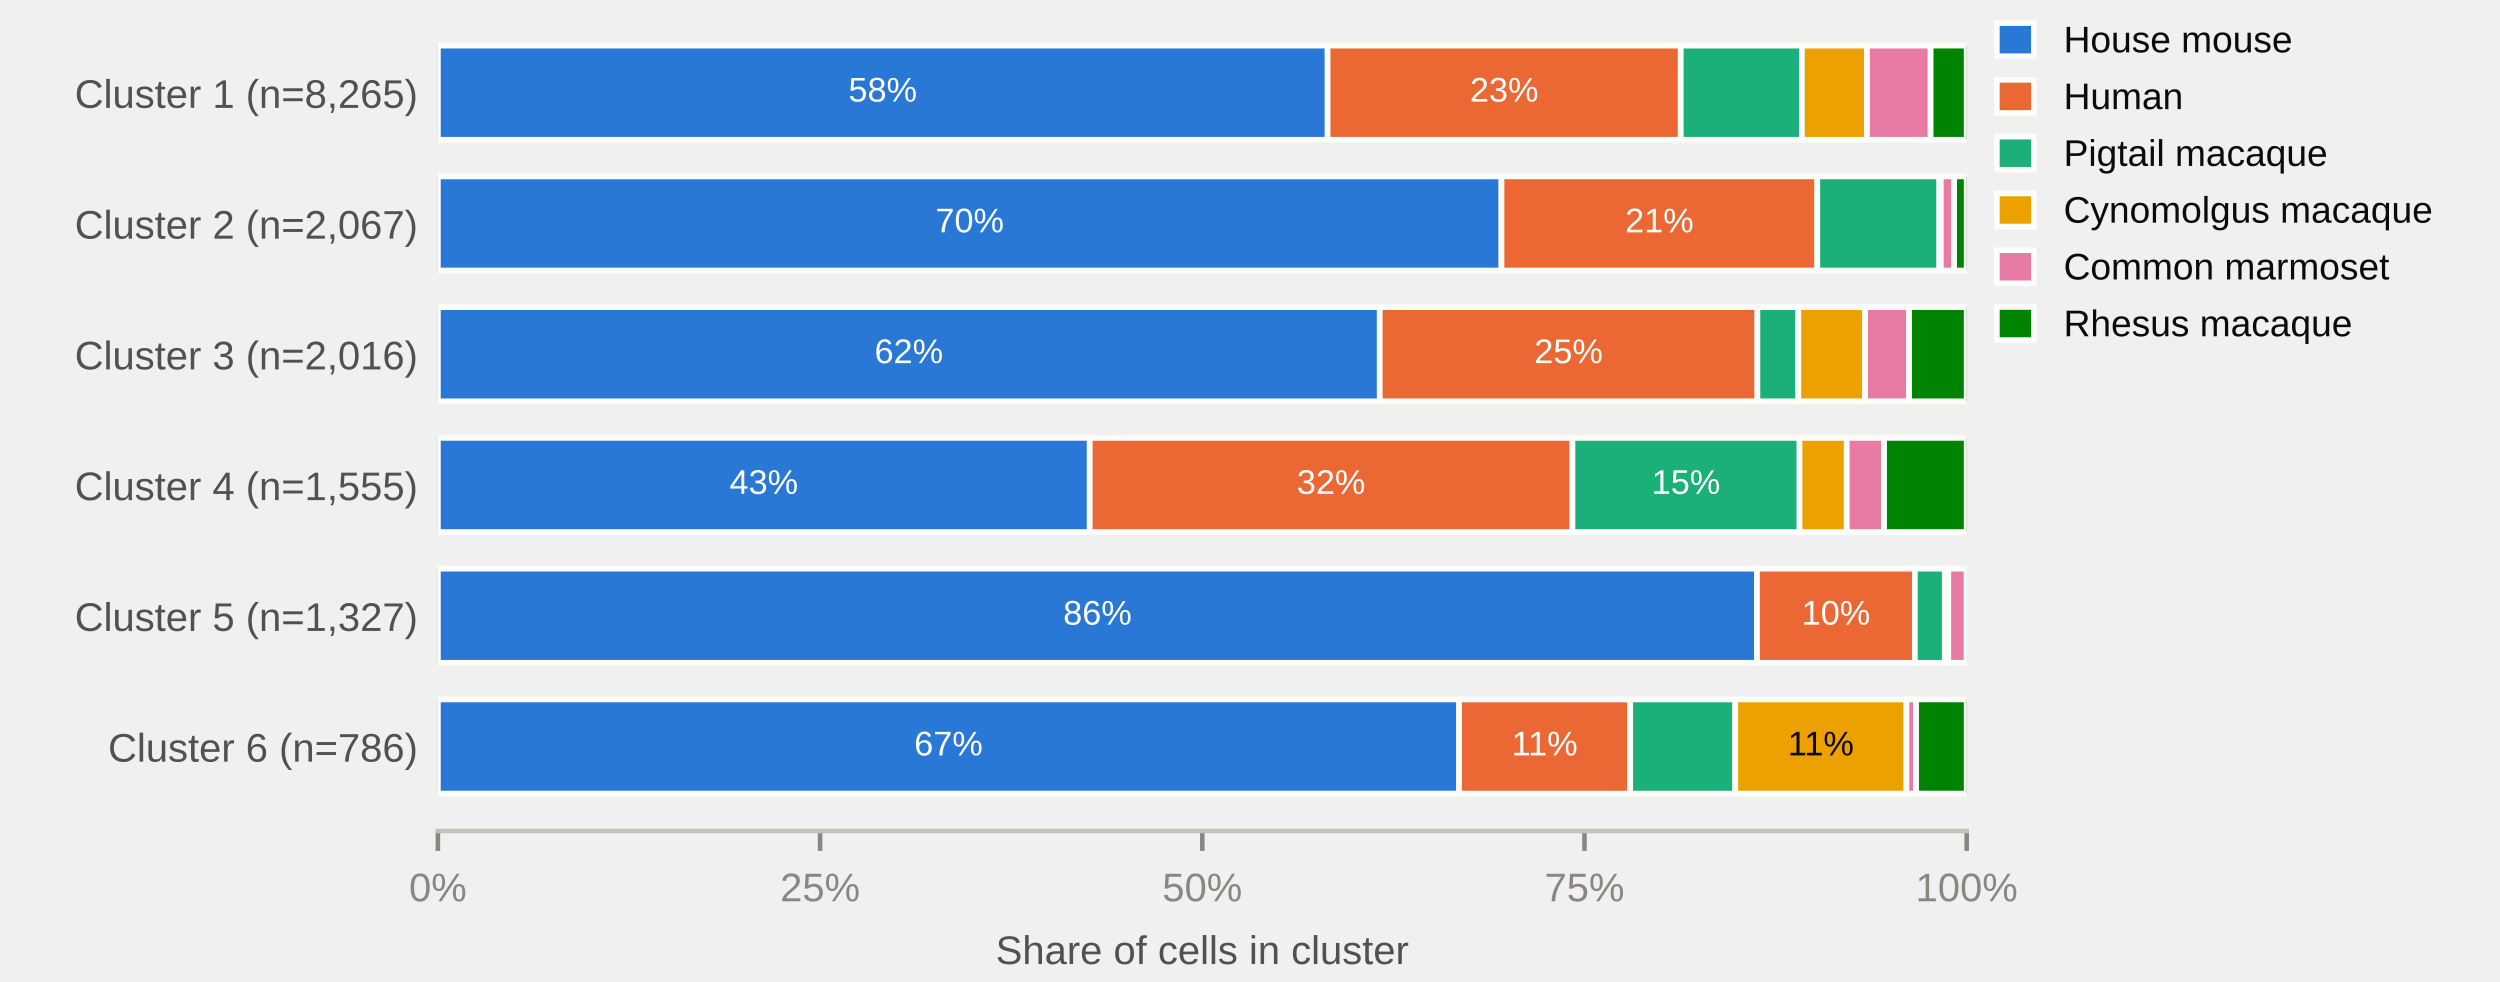
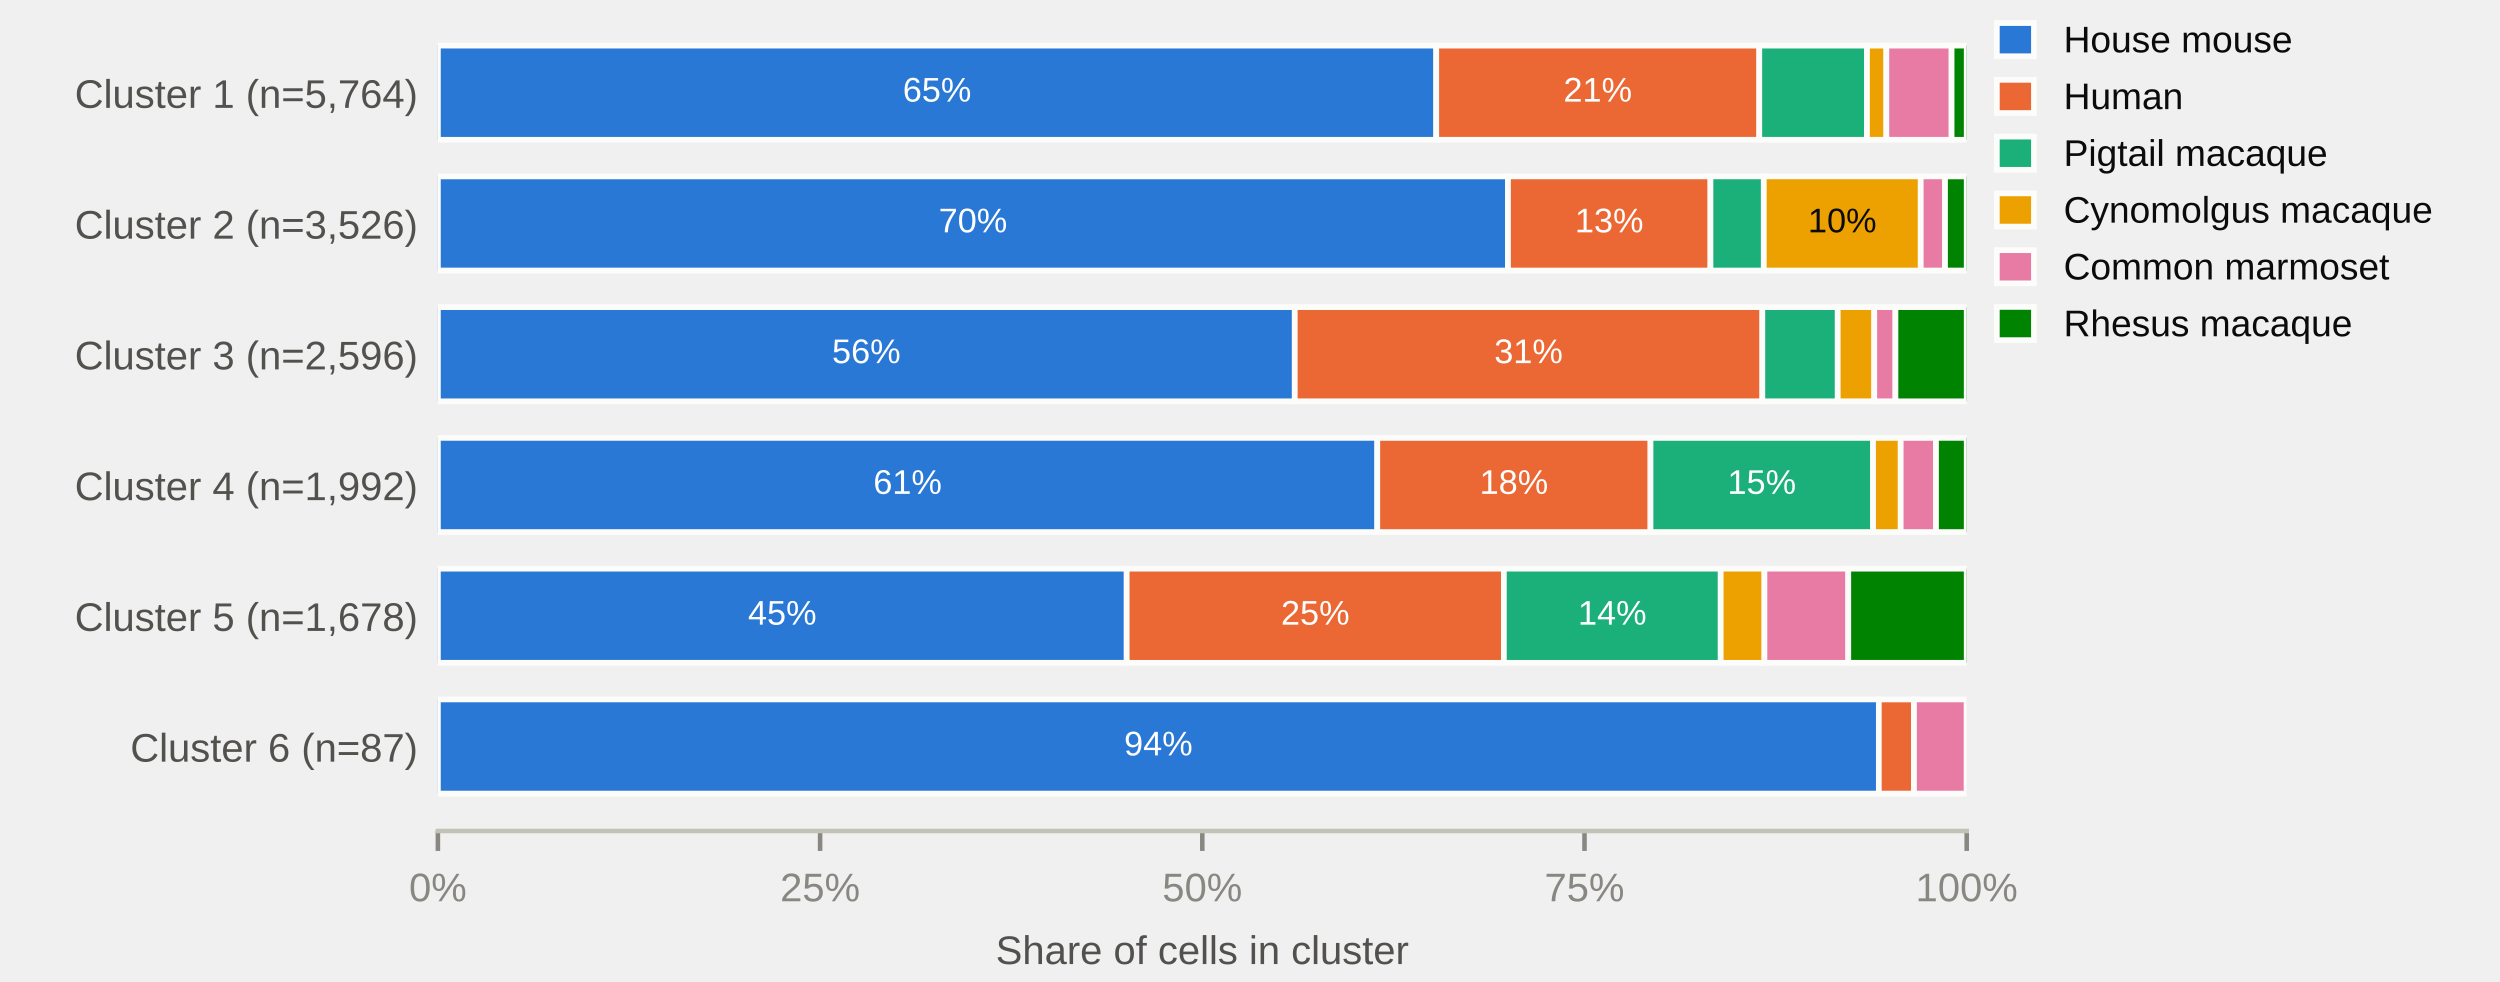
<svg xmlns="http://www.w3.org/2000/svg" xmlns:xlink="http://www.w3.org/1999/xlink" width="437.987pt" height="172.025pt" viewBox="0 0 437.987 172.025" version="1.1">
  <defs>
    <style type="text/css">*{stroke-linejoin: round; stroke-linecap: butt}</style>
  </defs>
  <g id="figure_1">
    <g id="patch_1">
      <path d="M 0 172.025  L 437.987 172.025  L 437.987 0  L 0 0  L 0 172.025  z " style="fill: none" />
    </g>
    <g id="axes_1">
      <g id="patch_2">
        <path d="M 76.716 145.584  L 344.556 145.584  L 344.556 1.44  L 76.716 1.44  L 76.716 145.584  z " style="fill: none" />
      </g>
      <g id="patch_3">
-         <path d="M 76.716 139.032  L 255.617 139.032  L 255.617 122.537  L 76.716 122.537  z " clip-path="url(#p9491de93c9)" style="fill: #2a78d6; stroke: #fcfcfb; stroke-linejoin: miter" />
+         <path d="M 76.716 139.032  L 329.163 139.032  L 329.163 122.537  L 76.716 122.537  z " clip-path="url(#p3e591b8618)" style="fill: #2a78d6; stroke: #fcfcfb; stroke-linejoin: miter" />
      </g>
      <g id="patch_4">
-         <path d="M 76.716 116.123  L 307.822 116.123  L 307.822 99.628  L 76.716 99.628  z " clip-path="url(#p9491de93c9)" style="fill: #2a78d6; stroke: #fcfcfb; stroke-linejoin: miter" />
+         <path d="M 76.716 116.123  L 197.388 116.123  L 197.388 99.628  L 76.716 99.628  z " clip-path="url(#p3e591b8618)" style="fill: #2a78d6; stroke: #fcfcfb; stroke-linejoin: miter" />
      </g>
      <g id="patch_5">
-         <path d="M 76.716 93.214  L 190.914 93.214  L 190.914 76.719  L 76.716 76.719  z " clip-path="url(#p9491de93c9)" style="fill: #2a78d6; stroke: #fcfcfb; stroke-linejoin: miter" />
+         <path d="M 76.716 93.214  L 241.293 93.214  L 241.293 76.719  L 76.716 76.719  z " clip-path="url(#p3e591b8618)" style="fill: #2a78d6; stroke: #fcfcfb; stroke-linejoin: miter" />
      </g>
      <g id="patch_6">
-         <path d="M 76.716 70.305  L 241.725 70.305  L 241.725 53.81  L 76.716 53.81  z " clip-path="url(#p9491de93c9)" style="fill: #2a78d6; stroke: #fcfcfb; stroke-linejoin: miter" />
+         <path d="M 76.716 70.305  L 226.835 70.305  L 226.835 53.81  L 76.716 53.81  z " clip-path="url(#p3e591b8618)" style="fill: #2a78d6; stroke: #fcfcfb; stroke-linejoin: miter" />
      </g>
      <g id="patch_7">
-         <path d="M 76.716 47.396  L 263.051 47.396  L 263.051 30.901  L 76.716 30.901  z " clip-path="url(#p9491de93c9)" style="fill: #2a78d6; stroke: #fcfcfb; stroke-linejoin: miter" />
+         <path d="M 76.716 47.396  L 264.189 47.396  L 264.189 30.901  L 76.716 30.901  z " clip-path="url(#p3e591b8618)" style="fill: #2a78d6; stroke: #fcfcfb; stroke-linejoin: miter" />
      </g>
      <g id="patch_8">
-         <path d="M 76.716 24.487  L 232.592 24.487  L 232.592 7.992  L 76.716 7.992  z " clip-path="url(#p9491de93c9)" style="fill: #2a78d6; stroke: #fcfcfb; stroke-linejoin: miter" />
+         <path d="M 76.716 24.487  L 251.621 24.487  L 251.621 7.992  L 76.716 7.992  z " clip-path="url(#p3e591b8618)" style="fill: #2a78d6; stroke: #fcfcfb; stroke-linejoin: miter" />
      </g>
      <g id="patch_9">
-         <path d="M 255.617 139.032  L 285.604 139.032  L 285.604 122.537  L 255.617 122.537  z " clip-path="url(#p9491de93c9)" style="fill: #eb6834; stroke: #fcfcfb; stroke-linejoin: miter" />
+         <path d="M 329.163 139.032  L 335.32 139.032  L 335.32 122.537  L 329.163 122.537  z " clip-path="url(#p3e591b8618)" style="fill: #eb6834; stroke: #fcfcfb; stroke-linejoin: miter" />
      </g>
      <g id="patch_10">
-         <path d="M 307.822 116.123  L 335.474 116.123  L 335.474 99.628  L 307.822 99.628  z " clip-path="url(#p9491de93c9)" style="fill: #eb6834; stroke: #fcfcfb; stroke-linejoin: miter" />
+         <path d="M 197.388 116.123  L 263.47 116.123  L 263.47 99.628  L 197.388 99.628  z " clip-path="url(#p3e591b8618)" style="fill: #eb6834; stroke: #fcfcfb; stroke-linejoin: miter" />
      </g>
      <g id="patch_11">
-         <path d="M 190.914 93.214  L 275.486 93.214  L 275.486 76.719  L 190.914 76.719  z " clip-path="url(#p9491de93c9)" style="fill: #eb6834; stroke: #fcfcfb; stroke-linejoin: miter" />
+         <path d="M 241.293 93.214  L 289.16 93.214  L 289.16 76.719  L 241.293 76.719  z " clip-path="url(#p3e591b8618)" style="fill: #eb6834; stroke: #fcfcfb; stroke-linejoin: miter" />
      </g>
      <g id="patch_12">
-         <path d="M 241.725 70.305  L 307.888 70.305  L 307.888 53.81  L 241.725 53.81  z " clip-path="url(#p9491de93c9)" style="fill: #eb6834; stroke: #fcfcfb; stroke-linejoin: miter" />
+         <path d="M 226.835 70.305  L 308.755 70.305  L 308.755 53.81  L 226.835 53.81  z " clip-path="url(#p3e591b8618)" style="fill: #eb6834; stroke: #fcfcfb; stroke-linejoin: miter" />
      </g>
      <g id="patch_13">
-         <path d="M 263.051 47.396  L 318.381 47.396  L 318.381 30.901  L 263.051 30.901  z " clip-path="url(#p9491de93c9)" style="fill: #eb6834; stroke: #fcfcfb; stroke-linejoin: miter" />
+         <path d="M 264.189 47.396  L 299.663 47.396  L 299.663 30.901  L 264.189 30.901  z " clip-path="url(#p3e591b8618)" style="fill: #eb6834; stroke: #fcfcfb; stroke-linejoin: miter" />
      </g>
      <g id="patch_14">
-         <path d="M 232.592 24.487  L 294.456 24.487  L 294.456 7.992  L 232.592 7.992  z " clip-path="url(#p9491de93c9)" style="fill: #eb6834; stroke: #fcfcfb; stroke-linejoin: miter" />
+         <path d="M 251.621 24.487  L 308.218 24.487  L 308.218 7.992  L 251.621 7.992  z " clip-path="url(#p3e591b8618)" style="fill: #eb6834; stroke: #fcfcfb; stroke-linejoin: miter" />
      </g>
      <g id="patch_15">
-         <path d="M 285.604 139.032  L 304.005 139.032  L 304.005 122.537  L 285.604 122.537  z " clip-path="url(#p9491de93c9)" style="fill: #1baf7a; stroke: #fcfcfb; stroke-linejoin: miter" />
+         <path d="M 335.32 139.032  L 335.32 139.032  L 335.32 122.537  L 335.32 122.537  z " clip-path="url(#p3e591b8618)" style="fill: #1baf7a; stroke: #fcfcfb; stroke-linejoin: miter" />
      </g>
      <g id="patch_16">
-         <path d="M 335.474 116.123  L 340.721 116.123  L 340.721 99.628  L 335.474 99.628  z " clip-path="url(#p9491de93c9)" style="fill: #1baf7a; stroke: #fcfcfb; stroke-linejoin: miter" />
+         <path d="M 263.47 116.123  L 301.459 116.123  L 301.459 99.628  L 263.47 99.628  z " clip-path="url(#p3e591b8618)" style="fill: #1baf7a; stroke: #fcfcfb; stroke-linejoin: miter" />
      </g>
      <g id="patch_17">
-         <path d="M 275.486 93.214  L 315.275 93.214  L 315.275 76.719  L 275.486 76.719  z " clip-path="url(#p9491de93c9)" style="fill: #1baf7a; stroke: #fcfcfb; stroke-linejoin: miter" />
+         <path d="M 289.16 93.214  L 328.152 93.214  L 328.152 76.719  L 289.16 76.719  z " clip-path="url(#p3e591b8618)" style="fill: #1baf7a; stroke: #fcfcfb; stroke-linejoin: miter" />
      </g>
      <g id="patch_18">
-         <path d="M 307.888 70.305  L 315.062 70.305  L 315.062 53.81  L 307.888 53.81  z " clip-path="url(#p9491de93c9)" style="fill: #1baf7a; stroke: #fcfcfb; stroke-linejoin: miter" />
+         <path d="M 308.755 70.305  L 321.961 70.305  L 321.961 53.81  L 308.755 53.81  z " clip-path="url(#p3e591b8618)" style="fill: #1baf7a; stroke: #fcfcfb; stroke-linejoin: miter" />
      </g>
      <g id="patch_19">
-         <path d="M 318.381 47.396  L 339.762 47.396  L 339.762 30.901  L 318.381 30.901  z " clip-path="url(#p9491de93c9)" style="fill: #1baf7a; stroke: #fcfcfb; stroke-linejoin: miter" />
+         <path d="M 299.663 47.396  L 309.006 47.396  L 309.006 30.901  L 299.663 30.901  z " clip-path="url(#p3e591b8618)" style="fill: #1baf7a; stroke: #fcfcfb; stroke-linejoin: miter" />
      </g>
      <g id="patch_20">
-         <path d="M 294.456 24.487  L 315.682 24.487  L 315.682 7.992  L 294.456 7.992  z " clip-path="url(#p9491de93c9)" style="fill: #1baf7a; stroke: #fcfcfb; stroke-linejoin: miter" />
+         <path d="M 308.218 24.487  L 327.084 24.487  L 327.084 7.992  L 308.218 7.992  z " clip-path="url(#p3e591b8618)" style="fill: #1baf7a; stroke: #fcfcfb; stroke-linejoin: miter" />
      </g>
      <g id="patch_21">
-         <path d="M 304.005 139.032  L 333.993 139.032  L 333.993 122.537  L 304.005 122.537  z " clip-path="url(#p9491de93c9)" style="fill: #eda100; stroke: #fcfcfb; stroke-linejoin: miter" />
+         <path d="M 335.32 139.032  L 335.32 139.032  L 335.32 122.537  L 335.32 122.537  z " clip-path="url(#p3e591b8618)" style="fill: #eda100; stroke: #fcfcfb; stroke-linejoin: miter" />
      </g>
      <g id="patch_22">
-         <path d="M 340.721 116.123  L 341.327 116.123  L 341.327 99.628  L 340.721 99.628  z " clip-path="url(#p9491de93c9)" style="fill: #eda100; stroke: #fcfcfb; stroke-linejoin: miter" />
+         <path d="M 301.459 116.123  L 309.121 116.123  L 309.121 99.628  L 301.459 99.628  z " clip-path="url(#p3e591b8618)" style="fill: #eda100; stroke: #fcfcfb; stroke-linejoin: miter" />
      </g>
      <g id="patch_23">
-         <path d="M 315.275 93.214  L 323.542 93.214  L 323.542 76.719  L 315.275 76.719  z " clip-path="url(#p9491de93c9)" style="fill: #eda100; stroke: #fcfcfb; stroke-linejoin: miter" />
+         <path d="M 328.152 93.214  L 332.993 93.214  L 332.993 76.719  L 328.152 76.719  z " clip-path="url(#p3e591b8618)" style="fill: #eda100; stroke: #fcfcfb; stroke-linejoin: miter" />
      </g>
      <g id="patch_24">
-         <path d="M 315.062 70.305  L 326.753 70.305  L 326.753 53.81  L 315.062 53.81  z " clip-path="url(#p9491de93c9)" style="fill: #eda100; stroke: #fcfcfb; stroke-linejoin: miter" />
+         <path d="M 321.961 70.305  L 328.358 70.305  L 328.358 53.81  L 321.961 53.81  z " clip-path="url(#p3e591b8618)" style="fill: #eda100; stroke: #fcfcfb; stroke-linejoin: miter" />
      </g>
      <g id="patch_25">
-         <path d="M 339.762 47.396  L 340.021 47.396  L 340.021 30.901  L 339.762 30.901  z " clip-path="url(#p9491de93c9)" style="fill: #eda100; stroke: #fcfcfb; stroke-linejoin: miter" />
+         <path d="M 309.006 47.396  L 336.504 47.396  L 336.504 30.901  L 309.006 30.901  z " clip-path="url(#p3e591b8618)" style="fill: #eda100; stroke: #fcfcfb; stroke-linejoin: miter" />
      </g>
      <g id="patch_26">
-         <path d="M 315.682 24.487  L 327.089 24.487  L 327.089 7.992  L 315.682 7.992  z " clip-path="url(#p9491de93c9)" style="fill: #eda100; stroke: #fcfcfb; stroke-linejoin: miter" />
+         <path d="M 327.084 24.487  L 330.477 24.487  L 330.477 7.992  L 327.084 7.992  z " clip-path="url(#p3e591b8618)" style="fill: #eda100; stroke: #fcfcfb; stroke-linejoin: miter" />
      </g>
      <g id="patch_27">
-         <path d="M 333.993 139.032  L 335.696 139.032  L 335.696 122.537  L 333.993 122.537  z " clip-path="url(#p9491de93c9)" style="fill: #e87ba4; stroke: #fcfcfb; stroke-linejoin: miter" />
+         <path d="M 335.32 139.032  L 344.556 139.032  L 344.556 122.537  L 335.32 122.537  z " clip-path="url(#p3e591b8618)" style="fill: #e87ba4; stroke: #fcfcfb; stroke-linejoin: miter" />
      </g>
      <g id="patch_28">
-         <path d="M 341.327 116.123  L 344.556 116.123  L 344.556 99.628  L 341.327 99.628  z " clip-path="url(#p9491de93c9)" style="fill: #e87ba4; stroke: #fcfcfb; stroke-linejoin: miter" />
+         <path d="M 309.121 116.123  L 323.806 116.123  L 323.806 99.628  L 309.121 99.628  z " clip-path="url(#p3e591b8618)" style="fill: #e87ba4; stroke: #fcfcfb; stroke-linejoin: miter" />
      </g>
      <g id="patch_29">
-         <path d="M 323.542 93.214  L 330.088 93.214  L 330.088 76.719  L 323.542 76.719  z " clip-path="url(#p9491de93c9)" style="fill: #e87ba4; stroke: #fcfcfb; stroke-linejoin: miter" />
+         <path d="M 332.993 93.214  L 339.178 93.214  L 339.178 76.719  L 332.993 76.719  z " clip-path="url(#p3e591b8618)" style="fill: #e87ba4; stroke: #fcfcfb; stroke-linejoin: miter" />
      </g>
      <g id="patch_30">
-         <path d="M 326.753 70.305  L 334.459 70.305  L 334.459 53.81  L 326.753 53.81  z " clip-path="url(#p9491de93c9)" style="fill: #e87ba4; stroke: #fcfcfb; stroke-linejoin: miter" />
+         <path d="M 328.358 70.305  L 332.072 70.305  L 332.072 53.81  L 328.358 53.81  z " clip-path="url(#p3e591b8618)" style="fill: #e87ba4; stroke: #fcfcfb; stroke-linejoin: miter" />
      </g>
      <g id="patch_31">
-         <path d="M 340.021 47.396  L 342.353 47.396  L 342.353 30.901  L 340.021 30.901  z " clip-path="url(#p9491de93c9)" style="fill: #e87ba4; stroke: #fcfcfb; stroke-linejoin: miter" />
+         <path d="M 336.504 47.396  L 340.758 47.396  L 340.758 30.901  L 336.504 30.901  z " clip-path="url(#p3e591b8618)" style="fill: #e87ba4; stroke: #fcfcfb; stroke-linejoin: miter" />
      </g>
      <g id="patch_32">
-         <path d="M 327.089 24.487  L 338.237 24.487  L 338.237 7.992  L 327.089 7.992  z " clip-path="url(#p9491de93c9)" style="fill: #e87ba4; stroke: #fcfcfb; stroke-linejoin: miter" />
+         <path d="M 330.477 24.487  L 341.908 24.487  L 341.908 7.992  L 330.477 7.992  z " clip-path="url(#p3e591b8618)" style="fill: #e87ba4; stroke: #fcfcfb; stroke-linejoin: miter" />
      </g>
      <g id="patch_33">
-         <path d="M 335.696 139.032  L 344.556 139.032  L 344.556 122.537  L 335.696 122.537  z " clip-path="url(#p9491de93c9)" style="fill: #008300; stroke: #fcfcfb; stroke-linejoin: miter" />
+         <path d="M 344.556 139.032  L 344.556 139.032  L 344.556 122.537  L 344.556 122.537  z " clip-path="url(#p3e591b8618)" style="fill: #008300; stroke: #fcfcfb; stroke-linejoin: miter" />
      </g>
      <g id="patch_34">
-         <path d="M 344.556 116.123  L 344.556 116.123  L 344.556 99.628  L 344.556 99.628  z " clip-path="url(#p9491de93c9)" style="fill: #008300; stroke: #fcfcfb; stroke-linejoin: miter" />
+         <path d="M 323.806 116.123  L 344.556 116.123  L 344.556 99.628  L 323.806 99.628  z " clip-path="url(#p3e591b8618)" style="fill: #008300; stroke: #fcfcfb; stroke-linejoin: miter" />
      </g>
      <g id="patch_35">
-         <path d="M 330.088 93.214  L 344.556 93.214  L 344.556 76.719  L 330.088 76.719  z " clip-path="url(#p9491de93c9)" style="fill: #008300; stroke: #fcfcfb; stroke-linejoin: miter" />
+         <path d="M 339.178 93.214  L 344.556 93.214  L 344.556 76.719  L 339.178 76.719  z " clip-path="url(#p3e591b8618)" style="fill: #008300; stroke: #fcfcfb; stroke-linejoin: miter" />
      </g>
      <g id="patch_36">
-         <path d="M 334.459 70.305  L 344.556 70.305  L 344.556 53.81  L 334.459 53.81  z " clip-path="url(#p9491de93c9)" style="fill: #008300; stroke: #fcfcfb; stroke-linejoin: miter" />
+         <path d="M 332.072 70.305  L 344.556 70.305  L 344.556 53.81  L 332.072 53.81  z " clip-path="url(#p3e591b8618)" style="fill: #008300; stroke: #fcfcfb; stroke-linejoin: miter" />
      </g>
      <g id="patch_37">
-         <path d="M 342.353 47.396  L 344.556 47.396  L 344.556 30.901  L 342.353 30.901  z " clip-path="url(#p9491de93c9)" style="fill: #008300; stroke: #fcfcfb; stroke-linejoin: miter" />
+         <path d="M 340.758 47.396  L 344.556 47.396  L 344.556 30.901  L 340.758 30.901  z " clip-path="url(#p3e591b8618)" style="fill: #008300; stroke: #fcfcfb; stroke-linejoin: miter" />
      </g>
      <g id="patch_38">
-         <path d="M 338.237 24.487  L 344.556 24.487  L 344.556 7.992  L 338.237 7.992  z " clip-path="url(#p9491de93c9)" style="fill: #008300; stroke: #fcfcfb; stroke-linejoin: miter" />
+         <path d="M 341.908 24.487  L 344.556 24.487  L 344.556 7.992  L 341.908 7.992  z " clip-path="url(#p3e591b8618)" style="fill: #008300; stroke: #fcfcfb; stroke-linejoin: miter" />
      </g>
      <g id="matplotlib.axis_1">
        <g id="xtick_1">
          <g id="line2d_1">
            <defs>
-               <path id="m15d0765f92" d="M 0 0  L 0 3.5  " style="stroke: #898781; stroke-width: 0.8" />
+               <path id="m1f71454518" d="M 0 0  L 0 3.5  " style="stroke: #898781; stroke-width: 0.8" />
            </defs>
            <g>
-               <use xlink:href="#m15d0765f92" x="76.716" y="145.584" style="fill: #898781; stroke: #898781; stroke-width: 0.8" />
+               <use xlink:href="#m1f71454518" x="76.716" y="145.584" style="fill: #898781; stroke: #898781; stroke-width: 0.8" />
            </g>
          </g>
          <g id="text_1">
            <text style="font-size: 7px; font-family: 'Arial', 'Helvetica', 'DejaVu Sans', sans-serif; text-anchor: middle; fill: #898781" x="76.716" y="157.902" transform="rotate(-0 76.71625 157.9024)">0%</text>
          </g>
        </g>
        <g id="xtick_2">
          <g id="line2d_2">
            <g>
-               <use xlink:href="#m15d0765f92" x="143.676" y="145.584" style="fill: #898781; stroke: #898781; stroke-width: 0.8" />
+               <use xlink:href="#m1f71454518" x="143.676" y="145.584" style="fill: #898781; stroke: #898781; stroke-width: 0.8" />
            </g>
          </g>
          <g id="text_2">
            <text style="font-size: 7px; font-family: 'Arial', 'Helvetica', 'DejaVu Sans', sans-serif; text-anchor: middle; fill: #898781" x="143.676" y="157.902" transform="rotate(-0 143.6763 157.9024)">25%</text>
          </g>
        </g>
        <g id="xtick_3">
          <g id="line2d_3">
            <g>
-               <use xlink:href="#m15d0765f92" x="210.636" y="145.584" style="fill: #898781; stroke: #898781; stroke-width: 0.8" />
+               <use xlink:href="#m1f71454518" x="210.636" y="145.584" style="fill: #898781; stroke: #898781; stroke-width: 0.8" />
            </g>
          </g>
          <g id="text_3">
            <text style="font-size: 7px; font-family: 'Arial', 'Helvetica', 'DejaVu Sans', sans-serif; text-anchor: middle; fill: #898781" x="210.636" y="157.902" transform="rotate(-0 210.6362 157.9024)">50%</text>
          </g>
        </g>
        <g id="xtick_4">
          <g id="line2d_4">
            <g>
-               <use xlink:href="#m15d0765f92" x="277.596" y="145.584" style="fill: #898781; stroke: #898781; stroke-width: 0.8" />
+               <use xlink:href="#m1f71454518" x="277.596" y="145.584" style="fill: #898781; stroke: #898781; stroke-width: 0.8" />
            </g>
          </g>
          <g id="text_4">
            <text style="font-size: 7px; font-family: 'Arial', 'Helvetica', 'DejaVu Sans', sans-serif; text-anchor: middle; fill: #898781" x="277.596" y="157.902" transform="rotate(-0 277.5962 157.9024)">75%</text>
          </g>
        </g>
        <g id="xtick_5">
          <g id="line2d_5">
            <g>
-               <use xlink:href="#m15d0765f92" x="344.556" y="145.584" style="fill: #898781; stroke: #898781; stroke-width: 0.8" />
+               <use xlink:href="#m1f71454518" x="344.556" y="145.584" style="fill: #898781; stroke: #898781; stroke-width: 0.8" />
            </g>
          </g>
          <g id="text_5">
            <text style="font-size: 7px; font-family: 'Arial', 'Helvetica', 'DejaVu Sans', sans-serif; text-anchor: middle; fill: #898781" x="344.556" y="157.902" transform="rotate(-0 344.5562 157.9024)">100%</text>
          </g>
        </g>
        <g id="text_6">
          <text style="font-size: 7px; font-family: 'Arial', 'Helvetica', 'DejaVu Sans', sans-serif; text-anchor: middle; fill: #52514e" x="210.636" y="168.903" transform="rotate(-0 210.6362 168.9029)">Share of cells in cluster</text>
        </g>
      </g>
      <g id="matplotlib.axis_2">
        <g id="ytick_1">
          <g id="line2d_6" />
          <g id="text_7">
-             <text style="font-size: 7px; font-family: 'Arial', 'Helvetica', 'DejaVu Sans', sans-serif; text-anchor: end; fill: #52514e" x="73.216" y="133.444" transform="rotate(-0 73.21625 133.4442)">Cluster 6  (n=786)</text>
+             <text style="font-size: 7px; font-family: 'Arial', 'Helvetica', 'DejaVu Sans', sans-serif; text-anchor: end; fill: #52514e" x="73.216" y="133.444" transform="rotate(-0 73.21625 133.4442)">Cluster 6  (n=87)</text>
          </g>
        </g>
        <g id="ytick_2">
          <g id="line2d_7" />
          <g id="text_8">
-             <text style="font-size: 7px; font-family: 'Arial', 'Helvetica', 'DejaVu Sans', sans-serif; text-anchor: end; fill: #52514e" x="73.216" y="110.535" transform="rotate(-0 73.21625 110.5351)">Cluster 5  (n=1,327)</text>
+             <text style="font-size: 7px; font-family: 'Arial', 'Helvetica', 'DejaVu Sans', sans-serif; text-anchor: end; fill: #52514e" x="73.216" y="110.535" transform="rotate(-0 73.21625 110.5351)">Cluster 5  (n=1,678)</text>
          </g>
        </g>
        <g id="ytick_3">
          <g id="line2d_8" />
          <g id="text_9">
-             <text style="font-size: 7px; font-family: 'Arial', 'Helvetica', 'DejaVu Sans', sans-serif; text-anchor: end; fill: #52514e" x="73.216" y="87.626" transform="rotate(-0 73.21625 87.626)">Cluster 4  (n=1,555)</text>
+             <text style="font-size: 7px; font-family: 'Arial', 'Helvetica', 'DejaVu Sans', sans-serif; text-anchor: end; fill: #52514e" x="73.216" y="87.626" transform="rotate(-0 73.21625 87.626)">Cluster 4  (n=1,992)</text>
          </g>
        </g>
        <g id="ytick_4">
          <g id="line2d_9" />
          <g id="text_10">
-             <text style="font-size: 7px; font-family: 'Arial', 'Helvetica', 'DejaVu Sans', sans-serif; text-anchor: end; fill: #52514e" x="73.216" y="64.717" transform="rotate(-0 73.21625 64.71691)">Cluster 3  (n=2,016)</text>
+             <text style="font-size: 7px; font-family: 'Arial', 'Helvetica', 'DejaVu Sans', sans-serif; text-anchor: end; fill: #52514e" x="73.216" y="64.717" transform="rotate(-0 73.21625 64.71691)">Cluster 3  (n=2,596)</text>
          </g>
        </g>
        <g id="ytick_5">
          <g id="line2d_10" />
          <g id="text_11">
-             <text style="font-size: 7px; font-family: 'Arial', 'Helvetica', 'DejaVu Sans', sans-serif; text-anchor: end; fill: #52514e" x="73.216" y="41.808" transform="rotate(-0 73.21625 41.80782)">Cluster 2  (n=2,067)</text>
+             <text style="font-size: 7px; font-family: 'Arial', 'Helvetica', 'DejaVu Sans', sans-serif; text-anchor: end; fill: #52514e" x="73.216" y="41.808" transform="rotate(-0 73.21625 41.80782)">Cluster 2  (n=3,526)</text>
          </g>
        </g>
        <g id="ytick_6">
          <g id="line2d_11" />
          <g id="text_12">
-             <text style="font-size: 7px; font-family: 'Arial', 'Helvetica', 'DejaVu Sans', sans-serif; text-anchor: end; fill: #52514e" x="73.216" y="18.899" transform="rotate(-0 73.21625 18.89873)">Cluster 1  (n=8,265)</text>
+             <text style="font-size: 7px; font-family: 'Arial', 'Helvetica', 'DejaVu Sans', sans-serif; text-anchor: end; fill: #52514e" x="73.216" y="18.899" transform="rotate(-0 73.21625 18.89873)">Cluster 1  (n=5,764)</text>
          </g>
        </g>
      </g>
      <g id="patch_39">
        <path d="M 76.716 145.584  L 344.556 145.584  " style="fill: none; stroke: #c3c2b7; stroke-width: 0.8; stroke-linejoin: miter; stroke-linecap: square" />
      </g>
      <g id="text_13">
-         <text style="font-size: 6px; font-family: 'Arial', 'Helvetica', 'DejaVu Sans', sans-serif; text-anchor: middle; fill: #ffffff" x="166.167" y="132.343" transform="rotate(-0 166.1666 132.3433)">67%</text>
+         <text style="font-size: 6px; font-family: 'Arial', 'Helvetica', 'DejaVu Sans', sans-serif; text-anchor: middle; fill: #ffffff" x="202.94" y="132.343" transform="rotate(-0 202.9397 132.3433)">94%</text>
      </g>
      <g id="text_14">
-         <text style="font-size: 6px; font-family: 'Arial', 'Helvetica', 'DejaVu Sans', sans-serif; text-anchor: middle; fill: #ffffff" x="192.269" y="109.434" transform="rotate(-0 192.2689 109.4342)">86%</text>
+         <text style="font-size: 6px; font-family: 'Arial', 'Helvetica', 'DejaVu Sans', sans-serif; text-anchor: middle; fill: #ffffff" x="137.052" y="109.434" transform="rotate(-0 137.0521 109.4342)">45%</text>
      </g>
      <g id="text_15">
-         <text style="font-size: 6px; font-family: 'Arial', 'Helvetica', 'DejaVu Sans', sans-serif; text-anchor: middle; fill: #ffffff" x="133.815" y="86.525" transform="rotate(-0 133.8153 86.52514)">43%</text>
+         <text style="font-size: 6px; font-family: 'Arial', 'Helvetica', 'DejaVu Sans', sans-serif; text-anchor: middle; fill: #ffffff" x="159.004" y="86.525" transform="rotate(-0 159.0044 86.52514)">61%</text>
      </g>
      <g id="text_16">
-         <text style="font-size: 6px; font-family: 'Arial', 'Helvetica', 'DejaVu Sans', sans-serif; text-anchor: middle; fill: #ffffff" x="159.221" y="63.616" transform="rotate(-0 159.2205 63.61605)">62%</text>
+         <text style="font-size: 6px; font-family: 'Arial', 'Helvetica', 'DejaVu Sans', sans-serif; text-anchor: middle; fill: #ffffff" x="151.775" y="63.616" transform="rotate(-0 151.7754 63.61605)">56%</text>
      </g>
      <g id="text_17">
-         <text style="font-size: 6px; font-family: 'Arial', 'Helvetica', 'DejaVu Sans', sans-serif; text-anchor: middle; fill: #ffffff" x="169.884" y="40.707" transform="rotate(-0 169.8836 40.70696)">70%</text>
+         <text style="font-size: 6px; font-family: 'Arial', 'Helvetica', 'DejaVu Sans', sans-serif; text-anchor: middle; fill: #ffffff" x="170.453" y="40.707" transform="rotate(-0 170.4527 40.70696)">70%</text>
      </g>
      <g id="text_18">
-         <text style="font-size: 6px; font-family: 'Arial', 'Helvetica', 'DejaVu Sans', sans-serif; text-anchor: middle; fill: #ffffff" x="154.654" y="17.798" transform="rotate(-0 154.654 17.79787)">58%</text>
+         <text style="font-size: 6px; font-family: 'Arial', 'Helvetica', 'DejaVu Sans', sans-serif; text-anchor: middle; fill: #ffffff" x="164.169" y="17.798" transform="rotate(-0 164.1685 17.79787)">65%</text>
      </g>
      <g id="text_19">
-         <text style="font-size: 6px; font-family: 'Arial', 'Helvetica', 'DejaVu Sans', sans-serif; text-anchor: middle; fill: #ffffff" x="270.611" y="132.343" transform="rotate(-0 270.6106 132.3433)">11%</text>
+         <text style="font-size: 6px; font-family: 'Arial', 'Helvetica', 'DejaVu Sans', sans-serif; text-anchor: middle; fill: #ffffff" x="230.429" y="109.434" transform="rotate(-0 230.429 109.4342)">25%</text>
      </g>
      <g id="text_20">
-         <text style="font-size: 6px; font-family: 'Arial', 'Helvetica', 'DejaVu Sans', sans-serif; text-anchor: middle; fill: #ffffff" x="321.648" y="109.434" transform="rotate(-0 321.6476 109.4342)">10%</text>
+         <text style="font-size: 6px; font-family: 'Arial', 'Helvetica', 'DejaVu Sans', sans-serif; text-anchor: middle; fill: #ffffff" x="265.226" y="86.525" transform="rotate(-0 265.2261 86.52514)">18%</text>
      </g>
      <g id="text_21">
-         <text style="font-size: 6px; font-family: 'Arial', 'Helvetica', 'DejaVu Sans', sans-serif; text-anchor: middle; fill: #ffffff" x="233.2" y="86.525" transform="rotate(-0 233.2003 86.52514)">32%</text>
+         <text style="font-size: 6px; font-family: 'Arial', 'Helvetica', 'DejaVu Sans', sans-serif; text-anchor: middle; fill: #ffffff" x="267.795" y="63.616" transform="rotate(-0 267.7947 63.61605)">31%</text>
      </g>
      <g id="text_22">
-         <text style="font-size: 6px; font-family: 'Arial', 'Helvetica', 'DejaVu Sans', sans-serif; text-anchor: middle; fill: #ffffff" x="274.806" y="63.616" transform="rotate(-0 274.8062 63.61605)">25%</text>
+         <text style="font-size: 6px; font-family: 'Arial', 'Helvetica', 'DejaVu Sans', sans-serif; text-anchor: middle; fill: #ffffff" x="281.926" y="40.707" transform="rotate(-0 281.9261 40.70696)">13%</text>
      </g>
      <g id="text_23">
-         <text style="font-size: 6px; font-family: 'Arial', 'Helvetica', 'DejaVu Sans', sans-serif; text-anchor: middle; fill: #ffffff" x="290.716" y="40.707" transform="rotate(-0 290.7161 40.70696)">21%</text>
+         <text style="font-size: 6px; font-family: 'Arial', 'Helvetica', 'DejaVu Sans', sans-serif; text-anchor: middle; fill: #ffffff" x="279.92" y="17.798" transform="rotate(-0 279.9196 17.79787)">21%</text>
      </g>
      <g id="text_24">
-         <text style="font-size: 6px; font-family: 'Arial', 'Helvetica', 'DejaVu Sans', sans-serif; text-anchor: middle; fill: #ffffff" x="263.524" y="17.798" transform="rotate(-0 263.5237 17.79787)">23%</text>
+         <text style="font-size: 6px; font-family: 'Arial', 'Helvetica', 'DejaVu Sans', sans-serif; text-anchor: middle; fill: #ffffff" x="282.465" y="109.434" transform="rotate(-0 282.4646 109.4342)">14%</text>
      </g>
      <g id="text_25">
-         <text style="font-size: 6px; font-family: 'Arial', 'Helvetica', 'DejaVu Sans', sans-serif; text-anchor: middle; fill: #ffffff" x="295.38" y="86.525" transform="rotate(-0 295.3805 86.52514)">15%</text>
+         <text style="font-size: 6px; font-family: 'Arial', 'Helvetica', 'DejaVu Sans', sans-serif; text-anchor: middle; fill: #ffffff" x="308.656" y="86.525" transform="rotate(-0 308.656 86.52514)">15%</text>
      </g>
      <g id="text_26">
-         <text style="font-size: 6px; font-family: 'Arial', 'Helvetica', 'DejaVu Sans', sans-serif; text-anchor: middle; fill: #0b0b0b" x="318.999" y="132.343" transform="rotate(-0 318.999 132.3433)">11%</text>
+         <text style="font-size: 6px; font-family: 'Arial', 'Helvetica', 'DejaVu Sans', sans-serif; text-anchor: middle; fill: #0b0b0b" x="322.755" y="40.707" transform="rotate(-0 322.7553 40.70696)">10%</text>
      </g>
      <g id="legend_1">
        <g id="patch_40">
          <path d="M 349.835 9.857  L 356.335 9.857  L 356.335 4.04  L 349.835 4.04  z " style="fill: #2a78d6; stroke: #fcfcfb; stroke-linejoin: miter" />
        </g>
        <g id="text_27">
          <text style="font-size: 6.5px; font-family: 'Arial', 'Helvetica', 'DejaVu Sans', sans-serif; text-anchor: start; fill: #0b0b0b" x="361.535" y="9.175" transform="rotate(-0 361.5346 9.175)">House mouse</text>
        </g>
        <g id="patch_41">
          <path d="M 349.835 19.804  L 356.335 19.804  L 356.335 13.987  L 349.835 13.987  z " style="fill: #eb6834; stroke: #fcfcfb; stroke-linejoin: miter" />
        </g>
        <g id="text_28">
          <text style="font-size: 6.5px; font-family: 'Arial', 'Helvetica', 'DejaVu Sans', sans-serif; text-anchor: start; fill: #0b0b0b" x="361.535" y="19.122" transform="rotate(-0 361.5346 19.12152)">Human</text>
        </g>
        <g id="patch_42">
          <path d="M 349.835 29.751  L 356.335 29.751  L 356.335 23.933  L 349.835 23.933  z " style="fill: #1baf7a; stroke: #fcfcfb; stroke-linejoin: miter" />
        </g>
        <g id="text_29">
          <text style="font-size: 6.5px; font-family: 'Arial', 'Helvetica', 'DejaVu Sans', sans-serif; text-anchor: start; fill: #0b0b0b" x="361.535" y="29.068" transform="rotate(-0 361.5346 29.06805)">Pigtail macaque</text>
        </g>
        <g id="patch_43">
          <path d="M 349.835 39.697  L 356.335 39.697  L 356.335 33.88  L 349.835 33.88  z " style="fill: #eda100; stroke: #fcfcfb; stroke-linejoin: miter" />
        </g>
        <g id="text_30">
          <text style="font-size: 6.5px; font-family: 'Arial', 'Helvetica', 'DejaVu Sans', sans-serif; text-anchor: start; fill: #0b0b0b" x="361.535" y="39.015" transform="rotate(-0 361.5346 39.01457)">Cynomolgus macaque</text>
        </g>
        <g id="patch_44">
          <path d="M 349.835 49.644  L 356.335 49.644  L 356.335 43.826  L 349.835 43.826  z " style="fill: #e87ba4; stroke: #fcfcfb; stroke-linejoin: miter" />
        </g>
        <g id="text_31">
          <text style="font-size: 6.5px; font-family: 'Arial', 'Helvetica', 'DejaVu Sans', sans-serif; text-anchor: start; fill: #0b0b0b" x="361.535" y="48.961" transform="rotate(-0 361.5346 48.96109)">Common marmoset</text>
        </g>
        <g id="patch_45">
          <path d="M 349.835 59.59  L 356.335 59.59  L 356.335 53.773  L 349.835 53.773  z " style="fill: #008300; stroke: #fcfcfb; stroke-linejoin: miter" />
        </g>
        <g id="text_32">
          <text style="font-size: 6.5px; font-family: 'Arial', 'Helvetica', 'DejaVu Sans', sans-serif; text-anchor: start; fill: #0b0b0b" x="361.535" y="58.908" transform="rotate(-0 361.5346 58.90762)">Rhesus macaque</text>
        </g>
      </g>
    </g>
  </g>
  <defs>
-     <clipPath id="p9491de93c9">
+     <clipPath id="p3e591b8618">
      <rect x="76.716" y="1.44" width="267.84" height="144.144" />
    </clipPath>
  </defs>
</svg>
